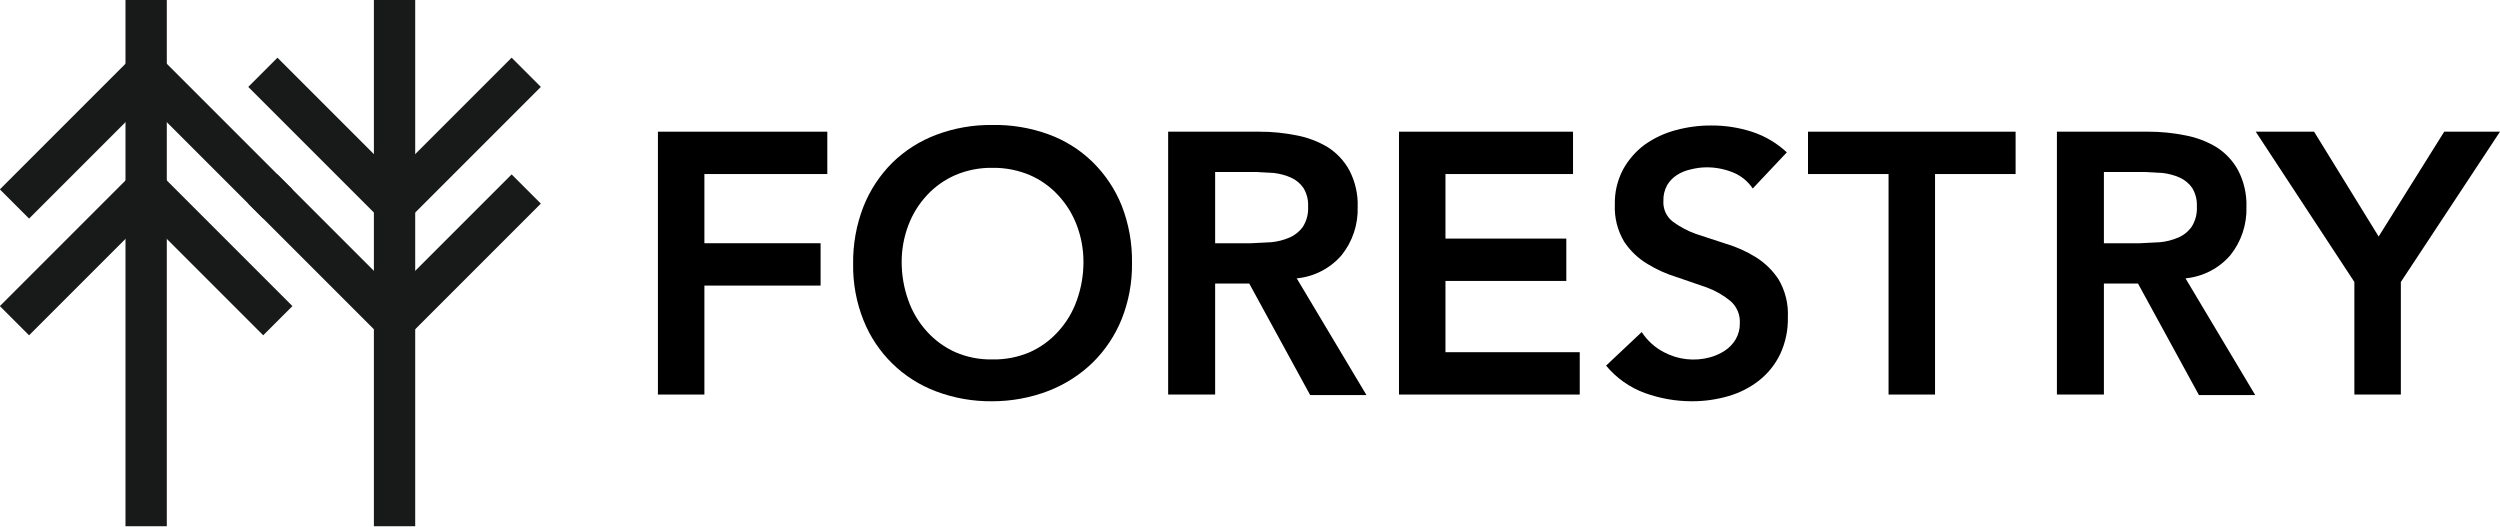
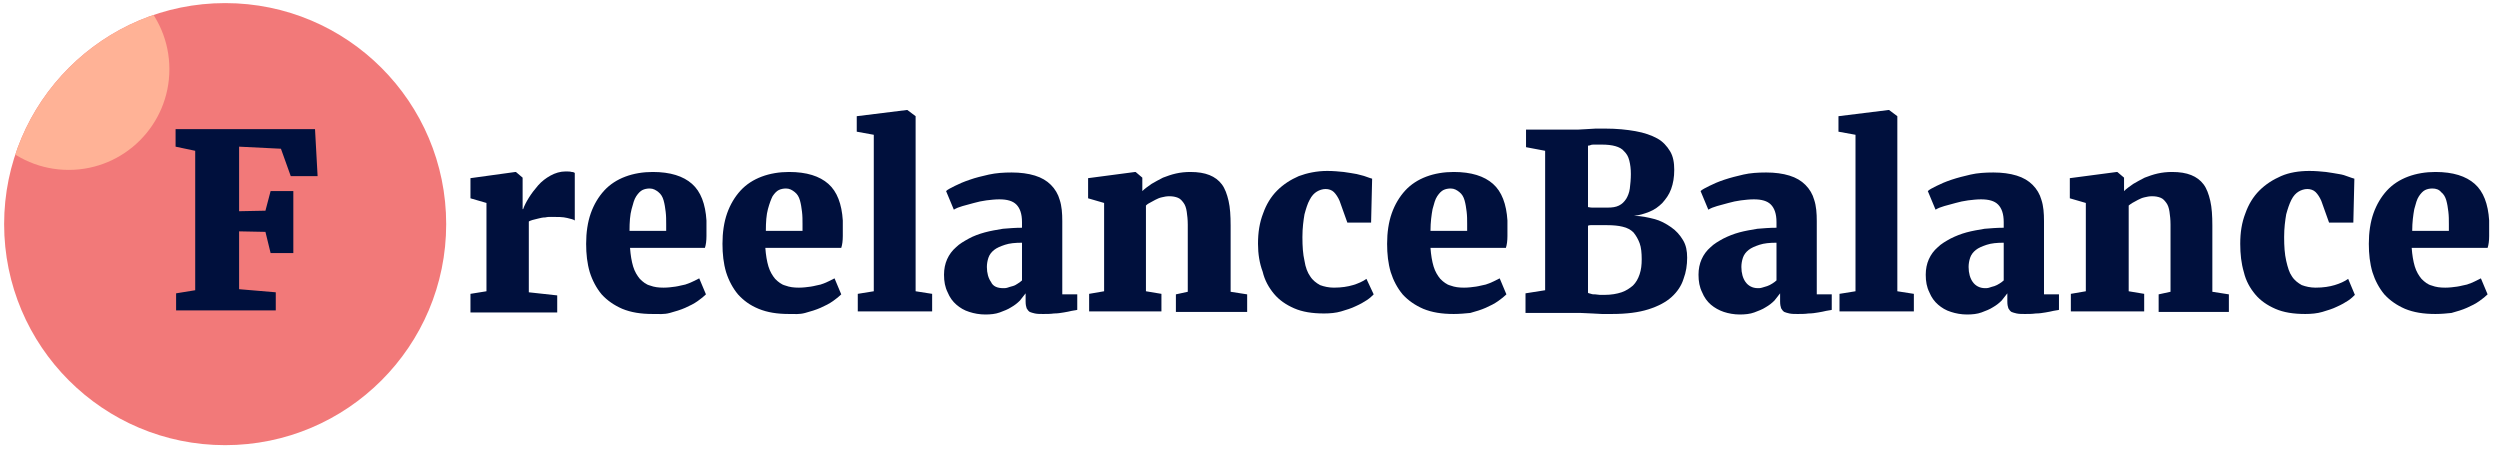
- <svg xmlns="http://www.w3.org/2000/svg" height="101.9" viewBox="0 0 484.1 101.9" width="484.1">
-   <g fill="none" stroke="#181919" stroke-miterlimit="10" stroke-width="8">
-     <path d="m2.8 39.5 25.5-25.5 25.5 25.5" />
-     <path d="m2.8 62.1 25.5-25.5 25.5 25.5" />
-     <path d="m101.9 36.6-25.5 25.5-25.5-25.5" />
-     <path d="m101.9 14-25.5 25.5-25.5-25.5" />
-     <path d="m28.3 101.9v-101.9" />
-     <path d="m76.4 101.9v-101.9" />
+ <svg xmlns="http://www.w3.org/2000/svg" xmlns:xlink="http://www.w3.org/1999/xlink" version="1.1" id="Layer_1" x="0px" y="0px" viewBox="0 0 484.1 87.1" style="enable-background:new 0 0 484.1 87.1;" xml:space="preserve">
+   <style type="text/css">
+ 	.st0{fill:none;stroke:#181919;stroke-width:8;stroke-miterlimit:10;}
+ 	.st1{fill:#F27979;}
+ 	.st2{clip-path:url(#SVGID_2_);}
+ 	.st3{fill:#FFB296;}
+ 	.st4{fill:#00103D;}
+ </style>
+   <g>
+     <path class="st0" d="M2.8-86.5L28.3-112l25.5,25.5" />
+     <path class="st0" d="M2.8-63.9l25.5-25.5l25.5,25.5" />
+     <path class="st0" d="M101.9-89.4L76.4-63.9L50.9-89.4" />
+     <path class="st0" d="M101.9-112L76.4-86.5L50.9-112" />
+     <path class="st0" d="M28.3-24.1V-126" />
+     <path class="st0" d="M76.4-24.1V-126" />
  </g>
-   <path d="m127.4 76.4h9v-21.1h22.5v-8.2h-22.5v-13.4h23.8v-8.2h-32.8z" />
-   <path d="m211.6 31.4a23.9 23.9 0 0 0 -8.6-5.4 30.2 30.2 0 0 0 -10.9-1.8 29.8 29.8 0 0 0 -10.8 1.9 24.5 24.5 0 0 0 -8.5 5.4 25 25 0 0 0 -5.6 8.5 29.5 29.5 0 0 0 -2 11.1 28.2 28.2 0 0 0 2 10.9 24.3 24.3 0 0 0 14.1 13.8 29.8 29.8 0 0 0 10.8 1.9 30.3 30.3 0 0 0 10.9-2 25.6 25.6 0 0 0 8.6-5.5 24.9 24.9 0 0 0 5.6-8.4 28.3 28.3 0 0 0 2-10.9 29.2 29.2 0 0 0 -2-11.1 24.8 24.8 0 0 0 -5.6-8.4zm-3.1 26.8a17.6 17.6 0 0 1 -3.6 6 16.4 16.4 0 0 1 -5.5 4 17.5 17.5 0 0 1 -7.2 1.4 17.2 17.2 0 0 1 -7.2-1.4 16.5 16.5 0 0 1 -5.5-4 17.6 17.6 0 0 1 -3.6-6 21.9 21.9 0 0 1 -1.3-7.5 19.9 19.9 0 0 1 1.3-7.1 17.6 17.6 0 0 1 3.6-5.8 16.4 16.4 0 0 1 5.5-3.9 17.6 17.6 0 0 1 7.2-1.4 17.9 17.9 0 0 1 7.2 1.4 16.3 16.3 0 0 1 5.5 3.9 17.6 17.6 0 0 1 3.6 5.8 19.8 19.8 0 0 1 1.3 7.1 21.8 21.8 0 0 1 -1.3 7.5z" />
-   <path d="m259.8 49.4a14.2 14.2 0 0 0 3.1-9.3 14.3 14.3 0 0 0 -1.6-7.1 12.2 12.2 0 0 0 -4.2-4.5 18.2 18.2 0 0 0 -6.1-2.3 36 36 0 0 0 -7.1-.7h-17.7v50.9h9.1v-21.5h6.6l11.8 21.6h10.9l-13.5-22.6a13.1 13.1 0 0 0 8.7-4.5zm-13.6-2.5-3.9.2h-7v-13.8h7.8l3.6.2a11.2 11.2 0 0 1 3.3.9 5.8 5.8 0 0 1 2.4 2 6.3 6.3 0 0 1 .9 3.6 6.6 6.6 0 0 1 -1 3.9 6.1 6.1 0 0 1 -2.6 2.1 11.8 11.8 0 0 1 -3.5.9z" />
-   <path d="m279.9 54.4h23.4v-8.2h-23.4v-12.5h24.7v-8.2h-33.7v50.9h35v-8.2h-26z" />
-   <path d="m340 49.8a23.7 23.7 0 0 0 -5.8-2.6l-5.8-1.9a17.5 17.5 0 0 1 -4.5-2.4 4.7 4.7 0 0 1 -1.8-4 5.9 5.9 0 0 1 .7-3 6 6 0 0 1 1.9-2 8.3 8.3 0 0 1 2.7-1.1 12.8 12.8 0 0 1 3.1-.4 13.5 13.5 0 0 1 5.1 1 8.4 8.4 0 0 1 3.8 3.1l6.6-7a18.2 18.2 0 0 0 -6.8-4 25.1 25.1 0 0 0 -7.8-1.2 25.8 25.8 0 0 0 -6.9.9 18.6 18.6 0 0 0 -6 2.8 14.9 14.9 0 0 0 -4.2 4.8 13.7 13.7 0 0 0 -1.6 6.8 12.9 12.9 0 0 0 1.8 7.2 14.1 14.1 0 0 0 4.5 4.3 24.5 24.5 0 0 0 5.8 2.6l5.8 2a15.8 15.8 0 0 1 4.5 2.6 5.3 5.3 0 0 1 1.8 4.3 5.9 5.9 0 0 1 -.8 3.1 6.7 6.7 0 0 1 -2.1 2.2 9.9 9.9 0 0 1 -2.9 1.3 12.2 12.2 0 0 1 -8.9-1 11.4 11.4 0 0 1 -4.3-3.9l-6.9 6.5a17.6 17.6 0 0 0 7.5 5.3 26.7 26.7 0 0 0 9.1 1.6 25 25 0 0 0 7.1-1 17.5 17.5 0 0 0 5.9-3 14.5 14.5 0 0 0 4.1-5.1 16 16 0 0 0 1.5-7.2 13.1 13.1 0 0 0 -1.8-7.3 14.4 14.4 0 0 0 -4.4-4.3z" />
-   <path d="m350.1 33.7h15.6v42.7h9v-42.7h15.6v-8.2h-40.2z" />
-   <path d="m431.9 49.4a14.2 14.2 0 0 0 3.1-9.3 14.4 14.4 0 0 0 -1.6-7.1 12.2 12.2 0 0 0 -4.2-4.5 18.1 18.1 0 0 0 -6.1-2.3 35.9 35.9 0 0 0 -7.1-.7h-17.7v50.9h9.1v-21.5h6.6l11.8 21.6h10.9l-13.5-22.6a13.1 13.1 0 0 0 8.7-4.5zm-13.6-2.5-3.9.2h-7v-13.8h7.8l3.6.2a11.3 11.3 0 0 1 3.3.9 5.8 5.8 0 0 1 2.4 2 6.3 6.3 0 0 1 .9 3.6 6.6 6.6 0 0 1 -1 3.9 6.1 6.1 0 0 1 -2.6 2.1 11.9 11.9 0 0 1 -3.5.9z" />
-   <path d="m473.3 25.5-12.7 20.3-12.5-20.3h-11.3l19.1 29.1v21.8h9v-21.8l19.2-29.1z" />
+   <path d="M127.4-49.6h9v-21.1h22.5v-8.2h-22.5v-13.4h23.8v-8.2h-32.8L127.4-49.6z" />
+   <path d="M211.6-94.6c-2.4-2.4-5.4-4.2-8.6-5.4c-3.5-1.3-7.2-1.9-10.9-1.8c-3.7,0-7.3,0.6-10.8,1.9c-3.2,1.2-6.1,3-8.5,5.4  c-2.4,2.4-4.3,5.3-5.6,8.5c-1.4,3.5-2.1,7.3-2,11.1c-0.1,3.7,0.6,7.4,2,10.9c2.5,6.4,7.7,11.4,14.1,13.8c3.5,1.3,7.1,1.9,10.8,1.9  c3.7,0,7.4-0.7,10.9-2c3.2-1.2,6.1-3.1,8.6-5.5c2.4-2.4,4.3-5.2,5.6-8.4c1.4-3.5,2.1-7.2,2-10.9c0.1-3.8-0.6-7.6-2-11.1  C215.9-89.4,214-92.2,211.6-94.6z M208.5-67.8c-0.8,2.2-2,4.3-3.6,6c-1.5,1.7-3.4,3.1-5.5,4c-2.3,1-4.7,1.4-7.2,1.4  c-2.5,0.1-4.9-0.4-7.2-1.4c-2.1-0.9-4-2.3-5.5-4c-1.6-1.7-2.8-3.8-3.6-6c-0.9-2.4-1.3-4.9-1.3-7.5c0-2.4,0.4-4.8,1.3-7.1  c0.8-2.1,2-4.1,3.6-5.8c1.5-1.7,3.4-3,5.5-3.9c2.3-1,4.7-1.4,7.2-1.4c2.5,0,4.9,0.4,7.2,1.4c2.1,0.9,4,2.2,5.5,3.9  c1.6,1.7,2.8,3.7,3.6,5.8c0.9,2.3,1.3,4.7,1.3,7.1C209.8-72.7,209.4-70.2,208.5-67.8z" />
+   <path d="M259.8-76.6c2.1-2.6,3.2-5.9,3.1-9.3c0.1-2.5-0.5-4.9-1.6-7.1c-1-1.8-2.4-3.4-4.2-4.5c-1.9-1.1-3.9-1.9-6.1-2.3  c-2.3-0.5-4.7-0.7-7.1-0.7h-17.7v50.9h9.1v-21.5h6.6l11.8,21.6h10.9l-13.5-22.6C254.5-72.4,257.6-74,259.8-76.6z M246.2-79.1  l-3.9,0.2h-7v-13.8h7.8l3.6,0.2c1.1,0.1,2.3,0.4,3.3,0.9c1,0.4,1.8,1.1,2.4,2c0.7,1.1,1,2.3,0.9,3.6c0.1,1.4-0.3,2.7-1,3.9  c-0.7,0.9-1.6,1.7-2.6,2.1C248.6-79.5,247.4-79.2,246.2-79.1z" />
+   <path d="M279.9-71.6h23.4v-8.2h-23.4v-12.5h24.7v-8.2h-33.7v50.9h35v-8.2h-26V-71.6z" />
+   <path d="M340-76.2c-1.8-1.1-3.8-2-5.8-2.6l-5.8-1.9c-1.6-0.6-3.1-1.4-4.5-2.4c-1.2-1-1.9-2.5-1.8-4c0-1,0.2-2.1,0.7-3  c0.5-0.8,1.1-1.5,1.9-2c0.8-0.5,1.7-0.9,2.7-1.1c1-0.3,2.1-0.4,3.1-0.4c1.7,0,3.5,0.3,5.1,1c1.5,0.6,2.9,1.7,3.8,3.1l6.6-7  c-1.9-1.8-4.3-3.2-6.8-4c-2.5-0.8-5.2-1.2-7.8-1.2c-2.3,0-4.7,0.3-6.9,0.9c-2.2,0.6-4.2,1.5-6,2.8c-1.7,1.3-3.2,2.9-4.2,4.8  c-1.1,2.1-1.7,4.4-1.6,6.8c-0.1,2.5,0.5,5,1.8,7.2c1.2,1.8,2.7,3.2,4.5,4.3c1.8,1.1,3.8,2,5.8,2.6l5.8,2c1.6,0.6,3.2,1.5,4.5,2.6  c1.2,1.1,1.9,2.7,1.8,4.3c0,1.1-0.3,2.2-0.8,3.1c-0.5,0.9-1.2,1.6-2.1,2.2c-0.9,0.6-1.9,1-2.9,1.3c-3,0.8-6.2,0.4-8.9-1  c-1.7-0.9-3.2-2.3-4.3-3.9l-6.9,6.5c2,2.4,4.6,4.2,7.5,5.3c2.9,1.1,6,1.6,9.1,1.6c2.4,0,4.8-0.3,7.1-1c2.1-0.6,4.1-1.6,5.9-3  c1.7-1.4,3.1-3.1,4.1-5.1c1.1-2.3,1.6-4.7,1.5-7.2c0.1-2.6-0.5-5.1-1.8-7.3C343.3-73.6,341.8-75.1,340-76.2L340-76.2z" />
+   <path d="M350.1-92.3h15.6v42.7h9v-42.7h15.6v-8.2h-40.2V-92.3z" />
+   <path d="M431.9-76.6c2.1-2.6,3.2-5.9,3.1-9.3c0.1-2.5-0.5-4.9-1.6-7.1c-1-1.8-2.4-3.4-4.2-4.5c-1.9-1.1-3.9-1.9-6.1-2.3  c-2.3-0.5-4.7-0.7-7.1-0.7h-17.7v50.9h9.1v-21.5h6.6l11.8,21.6h10.9l-13.5-22.6C426.6-72.4,429.7-74,431.9-76.6L431.9-76.6z   M418.3-79.1l-3.9,0.2h-7v-13.8h7.8l3.6,0.2c1.1,0.1,2.3,0.4,3.3,0.9c1,0.4,1.8,1.1,2.4,2c0.7,1.1,1,2.3,0.9,3.6  c0.1,1.4-0.3,2.7-1,3.9c-0.7,0.9-1.6,1.7-2.6,2.1C420.7-79.5,419.5-79.2,418.3-79.1L418.3-79.1z" />
+   <path d="M473.3-100.5l-12.7,20.3l-12.5-20.3h-11.3l19.1,29.1v21.8h9v-21.8l19.2-29.1L473.3-100.5z" />
+   <g>
+     <g>
+       <circle class="st1" cx="43.6" cy="43.4" r="42.8" />
+     </g>
+     <g>
+       <defs>
+         <circle id="SVGID_1_" cx="43.6" cy="43.4" r="42.8" />
+       </defs>
+       <clipPath id="SVGID_2_">
+         <use xlink:href="#SVGID_1_" style="overflow:visible;" />
+       </clipPath>
+       <g class="st2">
+         <circle class="st3" cx="13.3" cy="13.4" r="19.5" />
+       </g>
+     </g>
+     <path class="st4" d="M34.1,60.3v-3.5l3.7-0.6v-27L34,28.4v-3.4H61l0.5,9.1h-5.2l-1.9-5.3l-8.1-0.4v12.5l5.1-0.1l1-3.8h4.4v12h-4.4   l-1-4.1l-5.1-0.1v11.2l7.1,0.6v3.5H34.1z" />
+     <path class="st4" d="M91.1,60.3v-3.4l3.1-0.5V39.3l-3.1-0.9v-3.9l8.7-1.2h0.1l1.3,1.1v6.1h0.1c0.2-0.6,0.6-1.4,1.1-2.2   c0.5-0.8,1.1-1.6,1.8-2.4s1.5-1.4,2.4-1.9c0.9-0.5,1.9-0.8,2.9-0.8c0.5,0,0.9,0,1.2,0.1c0.3,0,0.5,0.1,0.6,0.2v9.2   c-0.2-0.2-0.7-0.3-1.5-0.5s-1.8-0.2-3-0.2c-0.4,0-0.8,0-1.2,0.1c-0.5,0-0.9,0.1-1.3,0.2s-0.8,0.2-1.2,0.3c-0.3,0.1-0.6,0.2-0.7,0.3   v13.7l5.5,0.6v3.3H91.1z" />
+     <path class="st4" d="M126.4,60.8c-2.3,0-4.2-0.3-5.9-1c-1.6-0.7-2.9-1.6-4-2.8c-1-1.2-1.8-2.7-2.3-4.3c-0.5-1.7-0.7-3.5-0.7-5.5   c0-2.2,0.3-4.2,0.9-5.9c0.6-1.7,1.5-3.2,2.6-4.4c1.1-1.2,2.5-2.1,4.1-2.7c1.6-0.6,3.4-0.9,5.3-0.9c3.4,0,5.9,0.8,7.6,2.3   c1.7,1.5,2.6,3.9,2.8,7.1c0,1.1,0,2.1,0,3c0,0.9-0.1,1.7-0.3,2.3H122c0.1,1.4,0.3,2.6,0.6,3.6s0.8,1.8,1.3,2.4   c0.6,0.6,1.2,1.1,2,1.3c0.8,0.3,1.6,0.4,2.6,0.4c0.8,0,1.6-0.1,2.3-0.2c0.7-0.1,1.3-0.3,1.9-0.4c0.6-0.2,1.1-0.4,1.5-0.6   s0.8-0.4,1.2-0.6l1.3,3.1c-0.4,0.4-0.9,0.8-1.6,1.3c-0.7,0.5-1.5,0.9-2.4,1.3c-0.9,0.4-1.9,0.7-3,1S127.6,60.8,126.4,60.8z    M125.8,36.5c-0.5,0-1,0.1-1.4,0.3c-0.4,0.2-0.8,0.6-1.2,1.2s-0.6,1.4-0.9,2.5s-0.4,2.5-0.4,4.2h7.1c0,0,0-0.1,0-0.3s0-0.3,0-0.4   s0-0.3,0-0.4s0-0.2,0-0.2c0-0.8,0-1.6-0.1-2.4c-0.1-0.8-0.2-1.5-0.4-2.2s-0.5-1.2-1-1.6S126.5,36.5,125.8,36.5z" />
+     <path class="st4" d="M152.8,60.8c-2.3,0-4.2-0.3-5.9-1s-2.9-1.6-4-2.8c-1-1.2-1.8-2.7-2.3-4.3c-0.5-1.7-0.7-3.5-0.7-5.5   c0-2.2,0.3-4.2,0.9-5.9c0.6-1.7,1.5-3.2,2.6-4.4c1.1-1.2,2.5-2.1,4.1-2.7c1.6-0.6,3.4-0.9,5.3-0.9c3.4,0,5.9,0.8,7.6,2.3   c1.7,1.5,2.6,3.9,2.8,7.1c0,1.1,0,2.1,0,3s-0.1,1.7-0.3,2.3h-14.7c0.1,1.4,0.3,2.6,0.6,3.6s0.8,1.8,1.3,2.4c0.6,0.6,1.2,1.1,2,1.3   c0.8,0.3,1.6,0.4,2.6,0.4c0.8,0,1.6-0.1,2.3-0.2c0.7-0.1,1.3-0.3,1.9-0.4c0.6-0.2,1.1-0.4,1.5-0.6c0.4-0.2,0.8-0.4,1.2-0.6l1.3,3.1   c-0.4,0.4-0.9,0.8-1.6,1.3c-0.7,0.5-1.5,0.9-2.4,1.3c-0.9,0.4-1.9,0.7-3,1S153.9,60.8,152.8,60.8z M152.2,36.5   c-0.5,0-1,0.1-1.4,0.3c-0.4,0.2-0.8,0.6-1.2,1.2c-0.3,0.6-0.6,1.4-0.9,2.5s-0.4,2.5-0.4,4.2h7.1c0,0,0-0.1,0-0.3c0-0.1,0-0.3,0-0.4   s0-0.3,0-0.4s0-0.2,0-0.2c0-0.8,0-1.6-0.1-2.4c-0.1-0.8-0.2-1.5-0.4-2.2s-0.5-1.2-1-1.6S152.9,36.5,152.2,36.5z" />
+     <path class="st4" d="M166.1,60.3v-3.4l3.1-0.5V26.1l-3.3-0.6v-3l9.7-1.2h0.1l1.6,1.2v33.9l3.2,0.5v3.4H166.1z" />
+     <path class="st4" d="M182.8,53.2c0-1.1,0.2-2.1,0.6-3c0.4-0.9,1-1.7,1.7-2.3c0.7-0.7,1.6-1.2,2.5-1.7s2-0.9,3.1-1.2   s2.3-0.5,3.5-0.7c1.2-0.1,2.4-0.2,3.7-0.2V43c0-1.6-0.4-2.7-1.1-3.4c-0.7-0.7-1.8-1-3.3-1c-0.8,0-1.7,0.1-2.5,0.2   c-0.8,0.1-1.7,0.3-2.4,0.5c-0.8,0.2-1.5,0.4-2.2,0.6c-0.7,0.2-1.2,0.4-1.7,0.7h0l-1.5-3.6c0.3-0.3,0.9-0.6,1.7-1   c0.8-0.4,1.7-0.8,2.9-1.2c1.1-0.4,2.4-0.7,3.7-1c1.4-0.3,2.8-0.4,4.4-0.4c1.7,0,3.2,0.2,4.5,0.6s2.3,1,3.1,1.8   c0.8,0.8,1.4,1.8,1.7,2.9c0.4,1.2,0.5,2.6,0.5,4.1v14.2h2.9V60c-0.3,0.1-0.7,0.1-1.1,0.2s-0.9,0.2-1.5,0.3   c-0.6,0.1-1.2,0.2-1.9,0.2c-0.7,0.1-1.4,0.1-2.1,0.1c-0.6,0-1.1,0-1.6-0.1c-0.4-0.1-0.8-0.2-1-0.3c-0.3-0.2-0.4-0.4-0.6-0.7   c-0.1-0.3-0.2-0.7-0.2-1.3v-1.6c-0.3,0.4-0.7,0.9-1.1,1.4c-0.5,0.5-1,0.9-1.7,1.3c-0.6,0.4-1.4,0.7-2.2,1c-0.8,0.3-1.8,0.4-2.8,0.4   c-1.1,0-2.2-0.2-3.1-0.5c-1-0.3-1.8-0.8-2.5-1.4c-0.7-0.6-1.3-1.4-1.7-2.4C183,55.6,182.8,54.5,182.8,53.2z M194.3,55.8   c0.2,0,0.5,0,0.8-0.1s0.6-0.2,1-0.3s0.7-0.3,1-0.5s0.6-0.4,0.8-0.6v-7.3c-1.3,0-2.4,0.1-3.3,0.4c-0.9,0.3-1.6,0.6-2.1,1   c-0.5,0.4-0.9,0.9-1.1,1.5c-0.2,0.6-0.3,1.2-0.3,1.8c0,1.2,0.3,2.2,0.8,2.9C192.3,55.5,193.2,55.8,194.3,55.8z" />
+     <path class="st4" d="M210.9,60.3v-3.4l2.9-0.5V39.3l-3.1-0.9v-3.9l9.1-1.2h0.1l1.3,1.1V37c0.5-0.5,1.1-0.9,1.8-1.4   c0.7-0.4,1.4-0.8,2.2-1.2c0.8-0.3,1.6-0.6,2.5-0.8c0.9-0.2,1.8-0.3,2.8-0.3c1.5,0,2.7,0.2,3.7,0.6s1.8,1,2.4,1.8   c0.6,0.8,1,1.9,1.3,3.2s0.4,2.9,0.4,4.8v12.8l3.2,0.5v3.4h-13.8v-3.4l2.3-0.5V43.5c0-1-0.1-1.8-0.2-2.5s-0.3-1.3-0.6-1.7   c-0.3-0.4-0.6-0.8-1.1-1s-1-0.3-1.7-0.3c-0.5,0-1,0.1-1.4,0.2c-0.5,0.1-0.9,0.3-1.3,0.5s-0.7,0.4-1.1,0.6s-0.6,0.4-0.7,0.5v16.6   l3,0.5v3.4H210.9z" />
+     <path class="st4" d="M243.6,47.2c0-2.2,0.3-4.1,1-5.9c0.6-1.7,1.5-3.2,2.7-4.4c1.2-1.2,2.6-2.1,4.2-2.8c1.6-0.6,3.5-1,5.5-1   c1.2,0,2.2,0.1,3.2,0.2c0.9,0.1,1.8,0.3,2.5,0.4c0.7,0.2,1.3,0.3,1.8,0.5s0.9,0.3,1.2,0.4l-0.2,8.5h-4.6l-1.5-4.2   c-0.3-0.7-0.7-1.3-1.1-1.7s-1-0.6-1.6-0.6c-0.6,0-1.2,0.2-1.7,0.5c-0.5,0.3-1,0.8-1.4,1.6c-0.4,0.7-0.7,1.7-1,2.8   c-0.2,1.2-0.4,2.6-0.4,4.4c0,1.8,0.1,3.3,0.4,4.6c0.2,1.3,0.6,2.3,1.1,3c0.5,0.8,1.2,1.3,1.9,1.7c0.8,0.3,1.7,0.5,2.7,0.5   c1.5,0,2.7-0.2,3.7-0.5c1-0.3,1.9-0.7,2.6-1.2L266,57c-0.3,0.3-0.7,0.7-1.3,1.1c-0.6,0.4-1.3,0.8-2.2,1.2c-0.8,0.4-1.8,0.7-2.8,1   s-2.2,0.4-3.3,0.4c-2.3,0-4.2-0.3-5.8-1c-1.6-0.7-2.9-1.6-3.9-2.8c-1-1.2-1.8-2.6-2.2-4.3C243.9,51,243.6,49.2,243.6,47.2z" />
+     <path class="st4" d="M281.5,60.8c-2.3,0-4.2-0.3-5.9-1c-1.6-0.7-2.9-1.6-4-2.8c-1-1.2-1.8-2.7-2.3-4.3c-0.5-1.7-0.7-3.5-0.7-5.5   c0-2.2,0.3-4.2,0.9-5.9c0.6-1.7,1.5-3.2,2.6-4.4s2.5-2.1,4.1-2.7s3.4-0.9,5.3-0.9c3.4,0,5.9,0.8,7.6,2.3c1.7,1.5,2.6,3.9,2.8,7.1   c0,1.1,0,2.1,0,3c0,0.9-0.1,1.7-0.3,2.3H277c0.1,1.4,0.3,2.6,0.6,3.6s0.8,1.8,1.3,2.4c0.6,0.6,1.2,1.1,2,1.3   c0.8,0.3,1.6,0.4,2.6,0.4c0.8,0,1.6-0.1,2.3-0.2c0.7-0.1,1.3-0.3,1.9-0.4c0.6-0.2,1.1-0.4,1.5-0.6c0.4-0.2,0.8-0.4,1.2-0.6l1.3,3.1   c-0.4,0.4-0.9,0.8-1.6,1.3c-0.7,0.5-1.5,0.9-2.4,1.3c-0.9,0.4-1.9,0.7-3,1C283.7,60.7,282.6,60.8,281.5,60.8z M280.9,36.5   c-0.5,0-1,0.1-1.4,0.3c-0.4,0.2-0.8,0.6-1.2,1.2s-0.6,1.4-0.9,2.5c-0.2,1.1-0.4,2.5-0.4,4.2h7.1c0,0,0-0.1,0-0.3c0-0.1,0-0.3,0-0.4   s0-0.3,0-0.4s0-0.2,0-0.2c0-0.8,0-1.6-0.1-2.4c-0.1-0.8-0.2-1.5-0.4-2.2s-0.5-1.2-1-1.6S281.6,36.5,280.9,36.5z" />
+     <path class="st4" d="M295.4,60.3v-3.5l3.8-0.6v-27l-3.7-0.7v-3.4h7.8c0.8,0,1.6,0,2.2,0c0.6,0,1.2-0.1,1.8-0.1   c0.6,0,1.1-0.1,1.7-0.1c0.6,0,1.2,0,1.8,0c2.3,0,4.2,0.2,5.9,0.5c1.7,0.3,3.1,0.8,4.2,1.4c1.1,0.6,1.9,1.5,2.5,2.5s0.8,2.2,0.8,3.6   c0,1.4-0.2,2.6-0.6,3.7c-0.4,1.1-1,1.9-1.7,2.7c-0.7,0.7-1.5,1.3-2.5,1.7c-1,0.4-2,0.7-3,0.8c1.4,0,2.7,0.3,3.9,0.6   s2.3,0.9,3.3,1.6c1,0.7,1.7,1.5,2.3,2.5s0.8,2.1,0.8,3.4c0,1.4-0.2,2.8-0.7,4.1c-0.4,1.3-1.2,2.5-2.3,3.5c-1.1,1-2.6,1.8-4.5,2.4   c-1.9,0.6-4.2,0.9-7.1,0.9c-0.6,0-1.3,0-1.9,0c-0.6,0-1.3-0.1-1.9-0.1c-0.7,0-1.4-0.1-2.2-0.1c-0.8,0-1.7,0-2.8,0H295.4z    M307.5,28.2v11.9c0.2,0,0.4,0.1,0.8,0.1s0.7,0,1,0c0.4,0,0.7,0,1.1,0s0.7,0,0.9,0c0.9,0,1.6-0.1,2.2-0.4s1-0.7,1.4-1.3   c0.3-0.5,0.6-1.2,0.7-2s0.2-1.8,0.2-2.8c0-1-0.1-1.8-0.3-2.6s-0.5-1.3-1-1.8c-0.4-0.5-1-0.8-1.7-1s-1.6-0.3-2.6-0.3   c-0.2,0-0.4,0-0.7,0s-0.5,0-0.8,0c-0.3,0-0.5,0-0.7,0.1C307.8,28.2,307.6,28.2,307.5,28.2z M307.5,43.7v13c0.1,0.1,0.3,0.1,0.6,0.2   c0.2,0.1,0.5,0.1,0.8,0.1c0.3,0,0.6,0.1,0.9,0.1s0.6,0,0.9,0c1.3,0,2.4-0.2,3.3-0.5s1.6-0.8,2.2-1.3c0.6-0.6,1-1.3,1.3-2.2   s0.4-1.8,0.4-2.9c0-1.2-0.1-2.3-0.4-3.1s-0.7-1.5-1.2-2.1c-0.5-0.5-1.2-0.9-2.1-1.1c-0.8-0.2-1.8-0.3-3-0.3c-0.2,0-0.5,0-0.9,0   s-0.8,0-1.2,0c-0.4,0-0.8,0-1.1,0S307.6,43.7,307.5,43.7z" />
+     <path class="st4" d="M328.9,53.2c0-1.1,0.2-2.1,0.6-3c0.4-0.9,1-1.7,1.7-2.3c0.7-0.7,1.6-1.2,2.5-1.7c1-0.5,2-0.9,3.1-1.2   s2.3-0.5,3.5-0.7c1.2-0.1,2.4-0.2,3.7-0.2V43c0-1.6-0.4-2.7-1.1-3.4s-1.8-1-3.3-1c-0.8,0-1.7,0.1-2.5,0.2s-1.7,0.3-2.4,0.5   c-0.8,0.2-1.5,0.4-2.2,0.6c-0.7,0.2-1.2,0.4-1.7,0.7h0l-1.5-3.6c0.3-0.3,0.9-0.6,1.7-1s1.7-0.8,2.9-1.2s2.4-0.7,3.7-1   s2.8-0.4,4.4-0.4c1.7,0,3.2,0.2,4.5,0.6s2.3,1,3.1,1.8c0.8,0.8,1.4,1.8,1.7,2.9c0.4,1.2,0.5,2.6,0.5,4.1v14.2h2.9V60   c-0.3,0.1-0.7,0.1-1.1,0.2c-0.4,0.1-0.9,0.2-1.5,0.3c-0.6,0.1-1.2,0.2-1.9,0.2c-0.7,0.1-1.4,0.1-2.1,0.1c-0.6,0-1.1,0-1.6-0.1   c-0.4-0.1-0.8-0.2-1-0.3c-0.3-0.2-0.4-0.4-0.6-0.7c-0.1-0.3-0.2-0.7-0.2-1.3v-1.6c-0.3,0.4-0.7,0.9-1.1,1.4c-0.5,0.5-1,0.9-1.7,1.3   c-0.6,0.4-1.4,0.7-2.2,1c-0.8,0.3-1.8,0.4-2.8,0.4c-1.1,0-2.2-0.2-3.1-0.5s-1.8-0.8-2.5-1.4c-0.7-0.6-1.3-1.4-1.7-2.4   C329.1,55.6,328.9,54.5,328.9,53.2z M340.4,55.8c0.2,0,0.5,0,0.8-0.1c0.3-0.1,0.6-0.2,1-0.3c0.3-0.1,0.7-0.3,1-0.5   c0.3-0.2,0.6-0.4,0.8-0.6v-7.3c-1.3,0-2.4,0.1-3.3,0.4c-0.9,0.3-1.6,0.6-2.1,1c-0.5,0.4-0.9,0.9-1.1,1.5c-0.2,0.6-0.3,1.2-0.3,1.8   c0,1.2,0.3,2.2,0.8,2.9S339.3,55.8,340.4,55.8z" />
+     <path class="st4" d="M356.2,60.3v-3.4l3.1-0.5V26.1l-3.3-0.6v-3l9.7-1.2h0.1l1.6,1.2v33.9l3.2,0.5v3.4H356.2z" />
+     <path class="st4" d="M372.9,53.2c0-1.1,0.2-2.1,0.6-3c0.4-0.9,1-1.7,1.7-2.3c0.7-0.7,1.6-1.2,2.5-1.7c1-0.5,2-0.9,3.1-1.2   s2.3-0.5,3.5-0.7c1.2-0.1,2.4-0.2,3.7-0.2V43c0-1.6-0.4-2.7-1.1-3.4s-1.8-1-3.3-1c-0.8,0-1.7,0.1-2.5,0.2c-0.8,0.1-1.7,0.3-2.4,0.5   c-0.8,0.2-1.5,0.4-2.2,0.6c-0.7,0.2-1.2,0.4-1.7,0.7h0l-1.5-3.6c0.3-0.3,0.9-0.6,1.7-1c0.8-0.4,1.7-0.8,2.9-1.2s2.4-0.7,3.7-1   s2.8-0.4,4.4-0.4c1.7,0,3.2,0.2,4.5,0.6s2.3,1,3.1,1.8c0.8,0.8,1.4,1.8,1.7,2.9c0.4,1.2,0.5,2.6,0.5,4.1v14.2h2.9V60   c-0.3,0.1-0.7,0.1-1.1,0.2c-0.4,0.1-0.9,0.2-1.5,0.3c-0.6,0.1-1.2,0.2-1.9,0.2c-0.7,0.1-1.4,0.1-2.1,0.1c-0.6,0-1.1,0-1.6-0.1   c-0.4-0.1-0.8-0.2-1-0.3c-0.3-0.2-0.4-0.4-0.6-0.7c-0.1-0.3-0.2-0.7-0.2-1.3v-1.6c-0.3,0.4-0.7,0.9-1.1,1.4c-0.5,0.5-1,0.9-1.7,1.3   c-0.6,0.4-1.4,0.7-2.2,1c-0.8,0.3-1.8,0.4-2.8,0.4c-1.1,0-2.2-0.2-3.1-0.5c-1-0.3-1.8-0.8-2.5-1.4c-0.7-0.6-1.3-1.4-1.7-2.4   C373.1,55.6,372.9,54.5,372.9,53.2z M384.4,55.8c0.2,0,0.5,0,0.8-0.1c0.3-0.1,0.6-0.2,1-0.3c0.3-0.1,0.7-0.3,1-0.5   c0.3-0.2,0.6-0.4,0.8-0.6v-7.3c-1.3,0-2.4,0.1-3.3,0.4c-0.9,0.3-1.6,0.6-2.1,1c-0.5,0.4-0.9,0.9-1.1,1.5c-0.2,0.6-0.3,1.2-0.3,1.8   c0,1.2,0.3,2.2,0.8,2.9S383.3,55.8,384.4,55.8z" />
+     <path class="st4" d="M401,60.3v-3.4l2.9-0.5V39.3l-3.1-0.9v-3.9l9.1-1.2h0.1l1.3,1.1V37c0.5-0.5,1.1-0.9,1.8-1.4   c0.7-0.4,1.4-0.8,2.2-1.2c0.8-0.3,1.6-0.6,2.5-0.8c0.9-0.2,1.8-0.3,2.8-0.3c1.5,0,2.7,0.2,3.7,0.6c1,0.4,1.8,1,2.4,1.8   c0.6,0.8,1,1.9,1.3,3.2s0.4,2.9,0.4,4.8v12.8l3.2,0.5v3.4H418v-3.4l2.3-0.5V43.5c0-1-0.1-1.8-0.2-2.5s-0.3-1.3-0.6-1.7   c-0.3-0.4-0.6-0.8-1.1-1s-1-0.3-1.7-0.3c-0.5,0-1,0.1-1.4,0.2c-0.5,0.1-0.9,0.3-1.3,0.5c-0.4,0.2-0.7,0.4-1.1,0.6   c-0.3,0.2-0.6,0.4-0.7,0.5v16.6l3,0.5v3.4H401z" />
+     <path class="st4" d="M433.8,47.2c0-2.2,0.3-4.1,1-5.9c0.6-1.7,1.5-3.2,2.7-4.4c1.2-1.2,2.6-2.1,4.2-2.8s3.5-1,5.5-1   c1.2,0,2.2,0.1,3.2,0.2c0.9,0.1,1.8,0.3,2.5,0.4s1.3,0.3,1.8,0.5s0.9,0.3,1.2,0.4l-0.2,8.5H451l-1.5-4.2c-0.3-0.7-0.7-1.3-1.1-1.7   s-1-0.6-1.6-0.6c-0.6,0-1.2,0.2-1.7,0.5c-0.5,0.3-1,0.8-1.4,1.6s-0.7,1.7-1,2.8c-0.2,1.2-0.4,2.6-0.4,4.4c0,1.8,0.1,3.3,0.4,4.6   s0.6,2.3,1.1,3c0.5,0.8,1.2,1.3,1.9,1.7c0.8,0.3,1.7,0.5,2.7,0.5c1.5,0,2.7-0.2,3.7-0.5c1-0.3,1.9-0.7,2.6-1.2l1.3,3.1   c-0.3,0.3-0.7,0.7-1.3,1.1c-0.6,0.4-1.3,0.8-2.2,1.2c-0.8,0.4-1.8,0.7-2.8,1s-2.2,0.4-3.3,0.4c-2.3,0-4.2-0.3-5.8-1   s-2.9-1.6-3.9-2.8c-1-1.2-1.8-2.6-2.2-4.3C434,51,433.8,49.2,433.8,47.2z" />
+     <path class="st4" d="M471.6,60.8c-2.3,0-4.2-0.3-5.9-1c-1.6-0.7-2.9-1.6-4-2.8c-1-1.2-1.8-2.7-2.3-4.3c-0.5-1.7-0.7-3.5-0.7-5.5   c0-2.2,0.3-4.2,0.9-5.9s1.5-3.2,2.6-4.4s2.5-2.1,4.1-2.7s3.4-0.9,5.3-0.9c3.4,0,5.9,0.8,7.6,2.3c1.7,1.5,2.6,3.9,2.8,7.1   c0,1.1,0,2.1,0,3c0,0.9-0.1,1.7-0.3,2.3h-14.7c0.1,1.4,0.3,2.6,0.6,3.6s0.8,1.8,1.3,2.4c0.6,0.6,1.2,1.1,2,1.3   c0.8,0.3,1.6,0.4,2.6,0.4c0.8,0,1.6-0.1,2.3-0.2c0.7-0.1,1.3-0.3,1.9-0.4c0.6-0.2,1.1-0.4,1.5-0.6s0.8-0.4,1.2-0.6l1.3,3.1   c-0.4,0.4-0.9,0.8-1.6,1.3c-0.7,0.5-1.5,0.9-2.4,1.3s-1.9,0.7-3,1C473.8,60.7,472.7,60.8,471.6,60.8z M471,36.5   c-0.5,0-1,0.1-1.4,0.3c-0.4,0.2-0.8,0.6-1.2,1.2s-0.6,1.4-0.9,2.5c-0.2,1.1-0.4,2.5-0.4,4.2h7.1c0,0,0-0.1,0-0.3c0-0.1,0-0.3,0-0.4   s0-0.3,0-0.4s0-0.2,0-0.2c0-0.8,0-1.6-0.1-2.4c-0.1-0.8-0.2-1.5-0.4-2.2c-0.2-0.7-0.5-1.2-1-1.6C472.3,36.7,471.7,36.5,471,36.5z" />
+   </g>
</svg>
